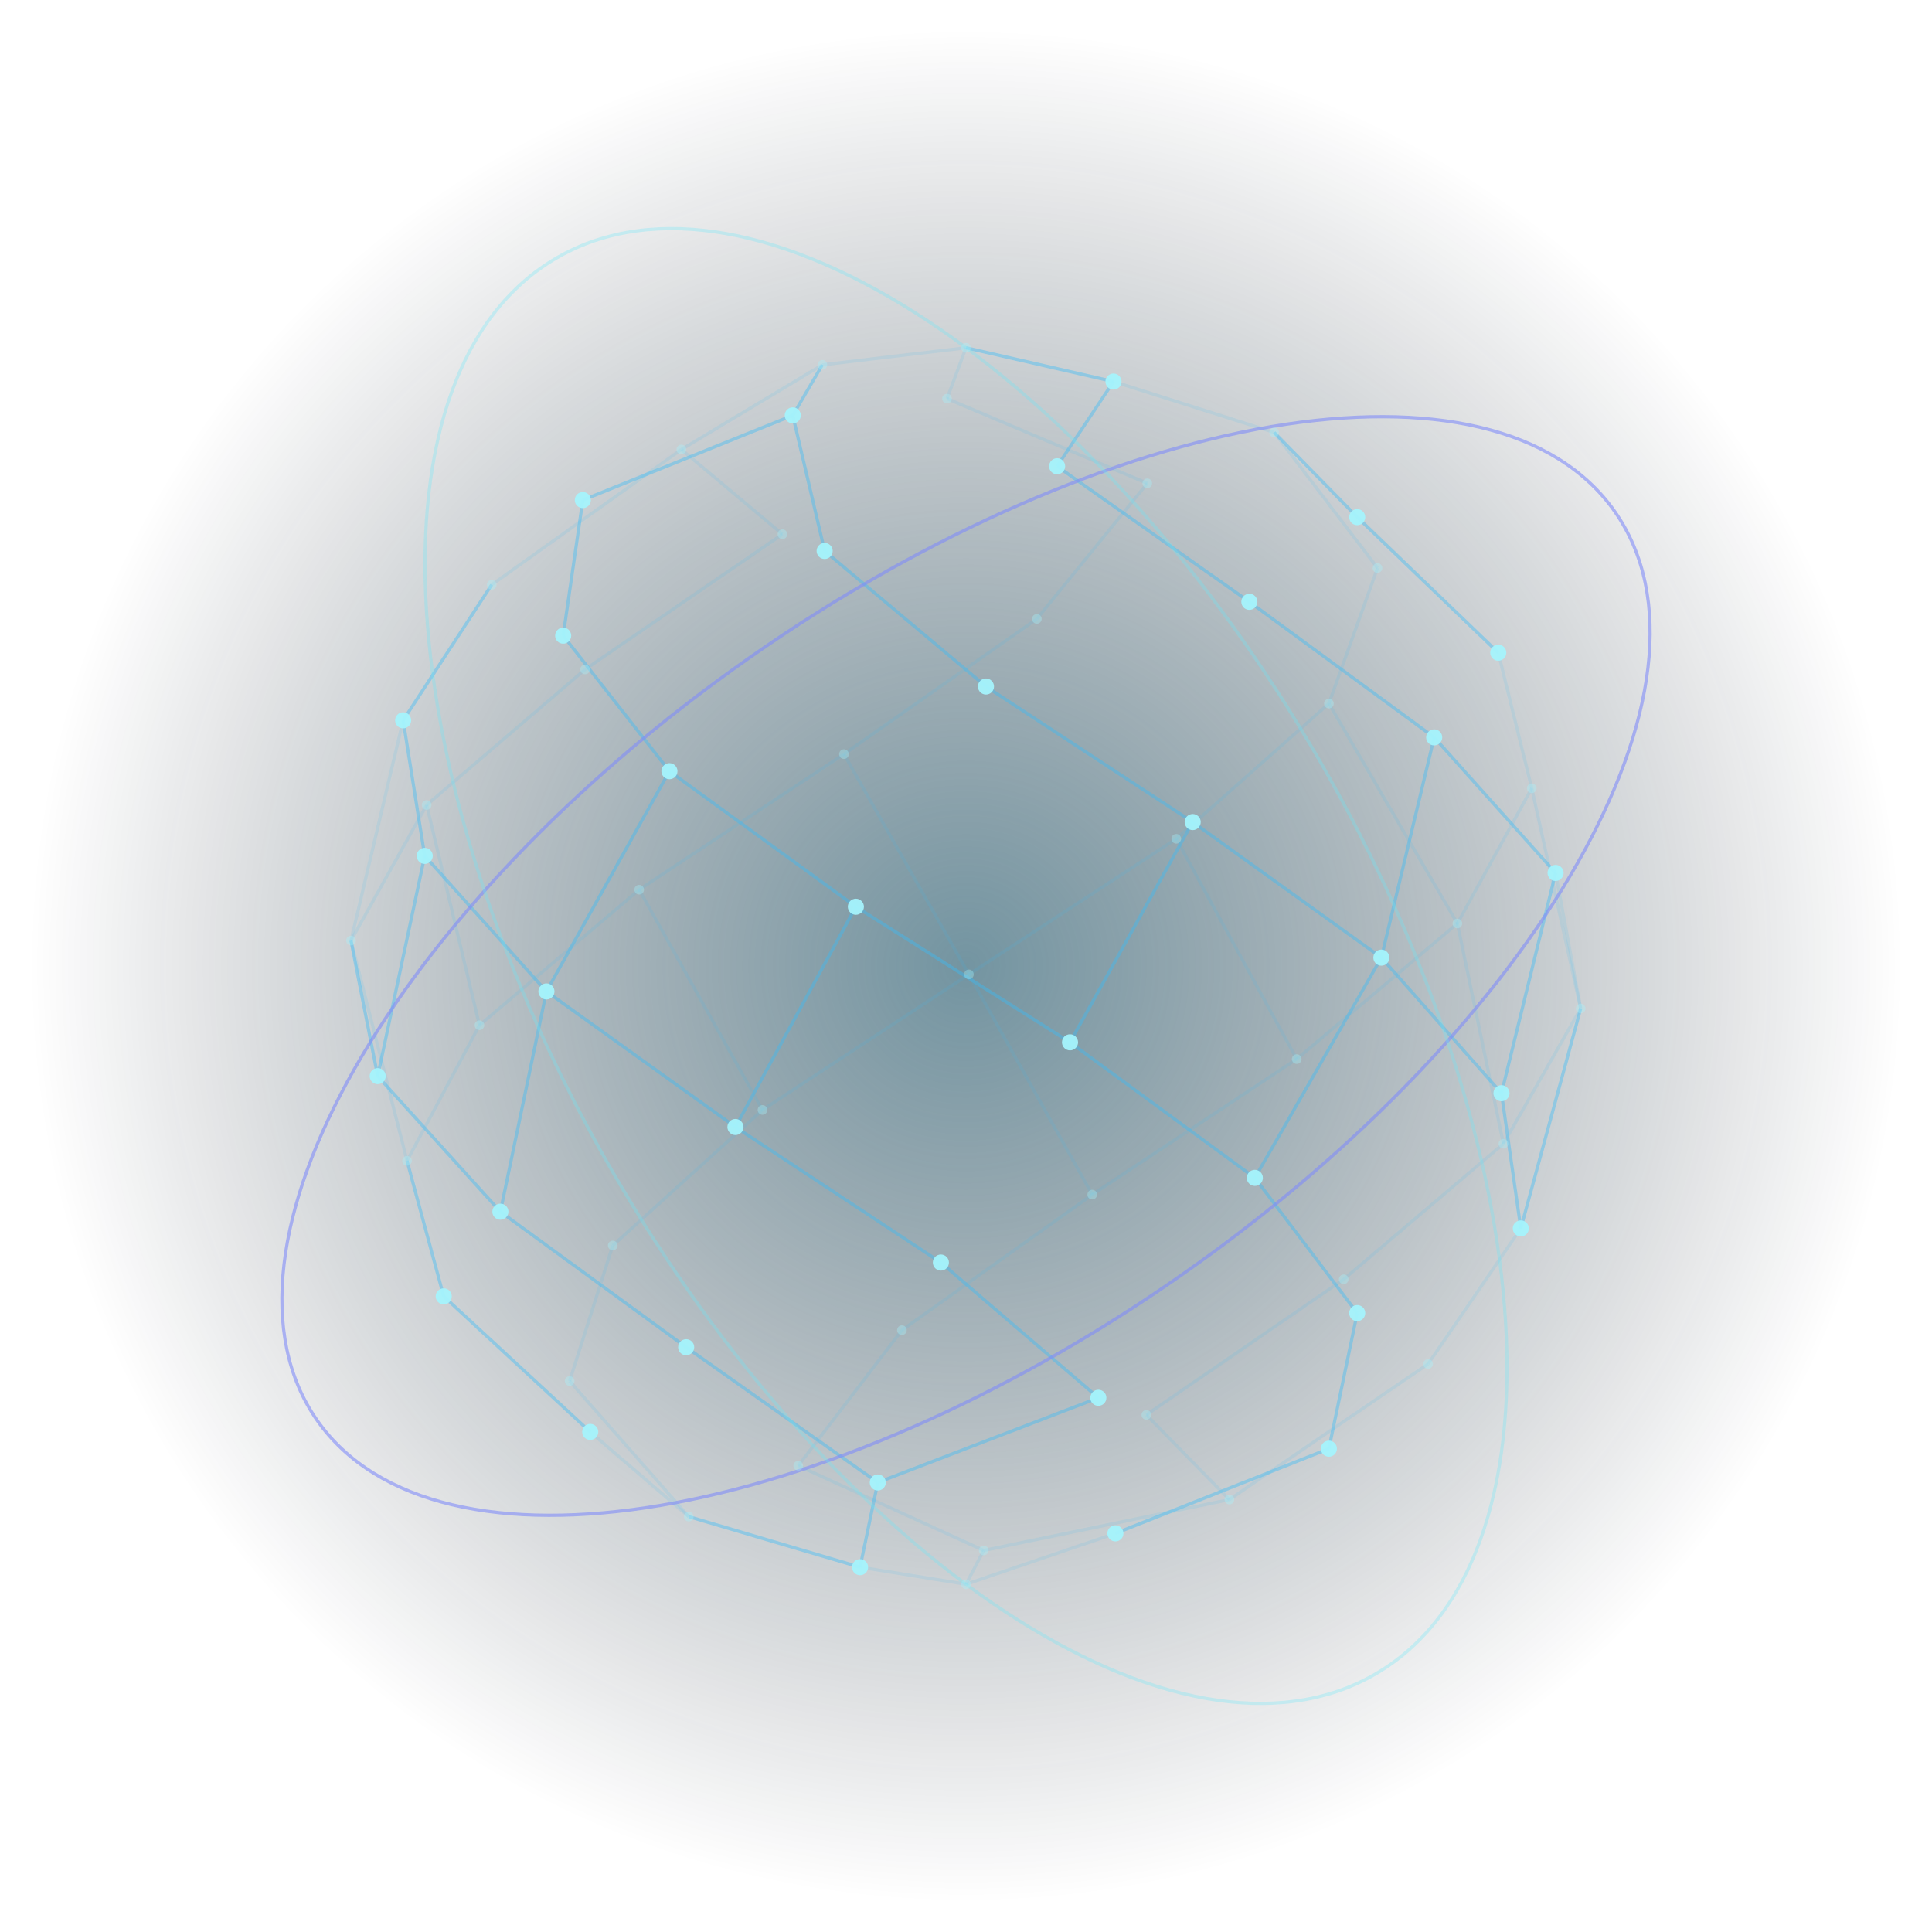
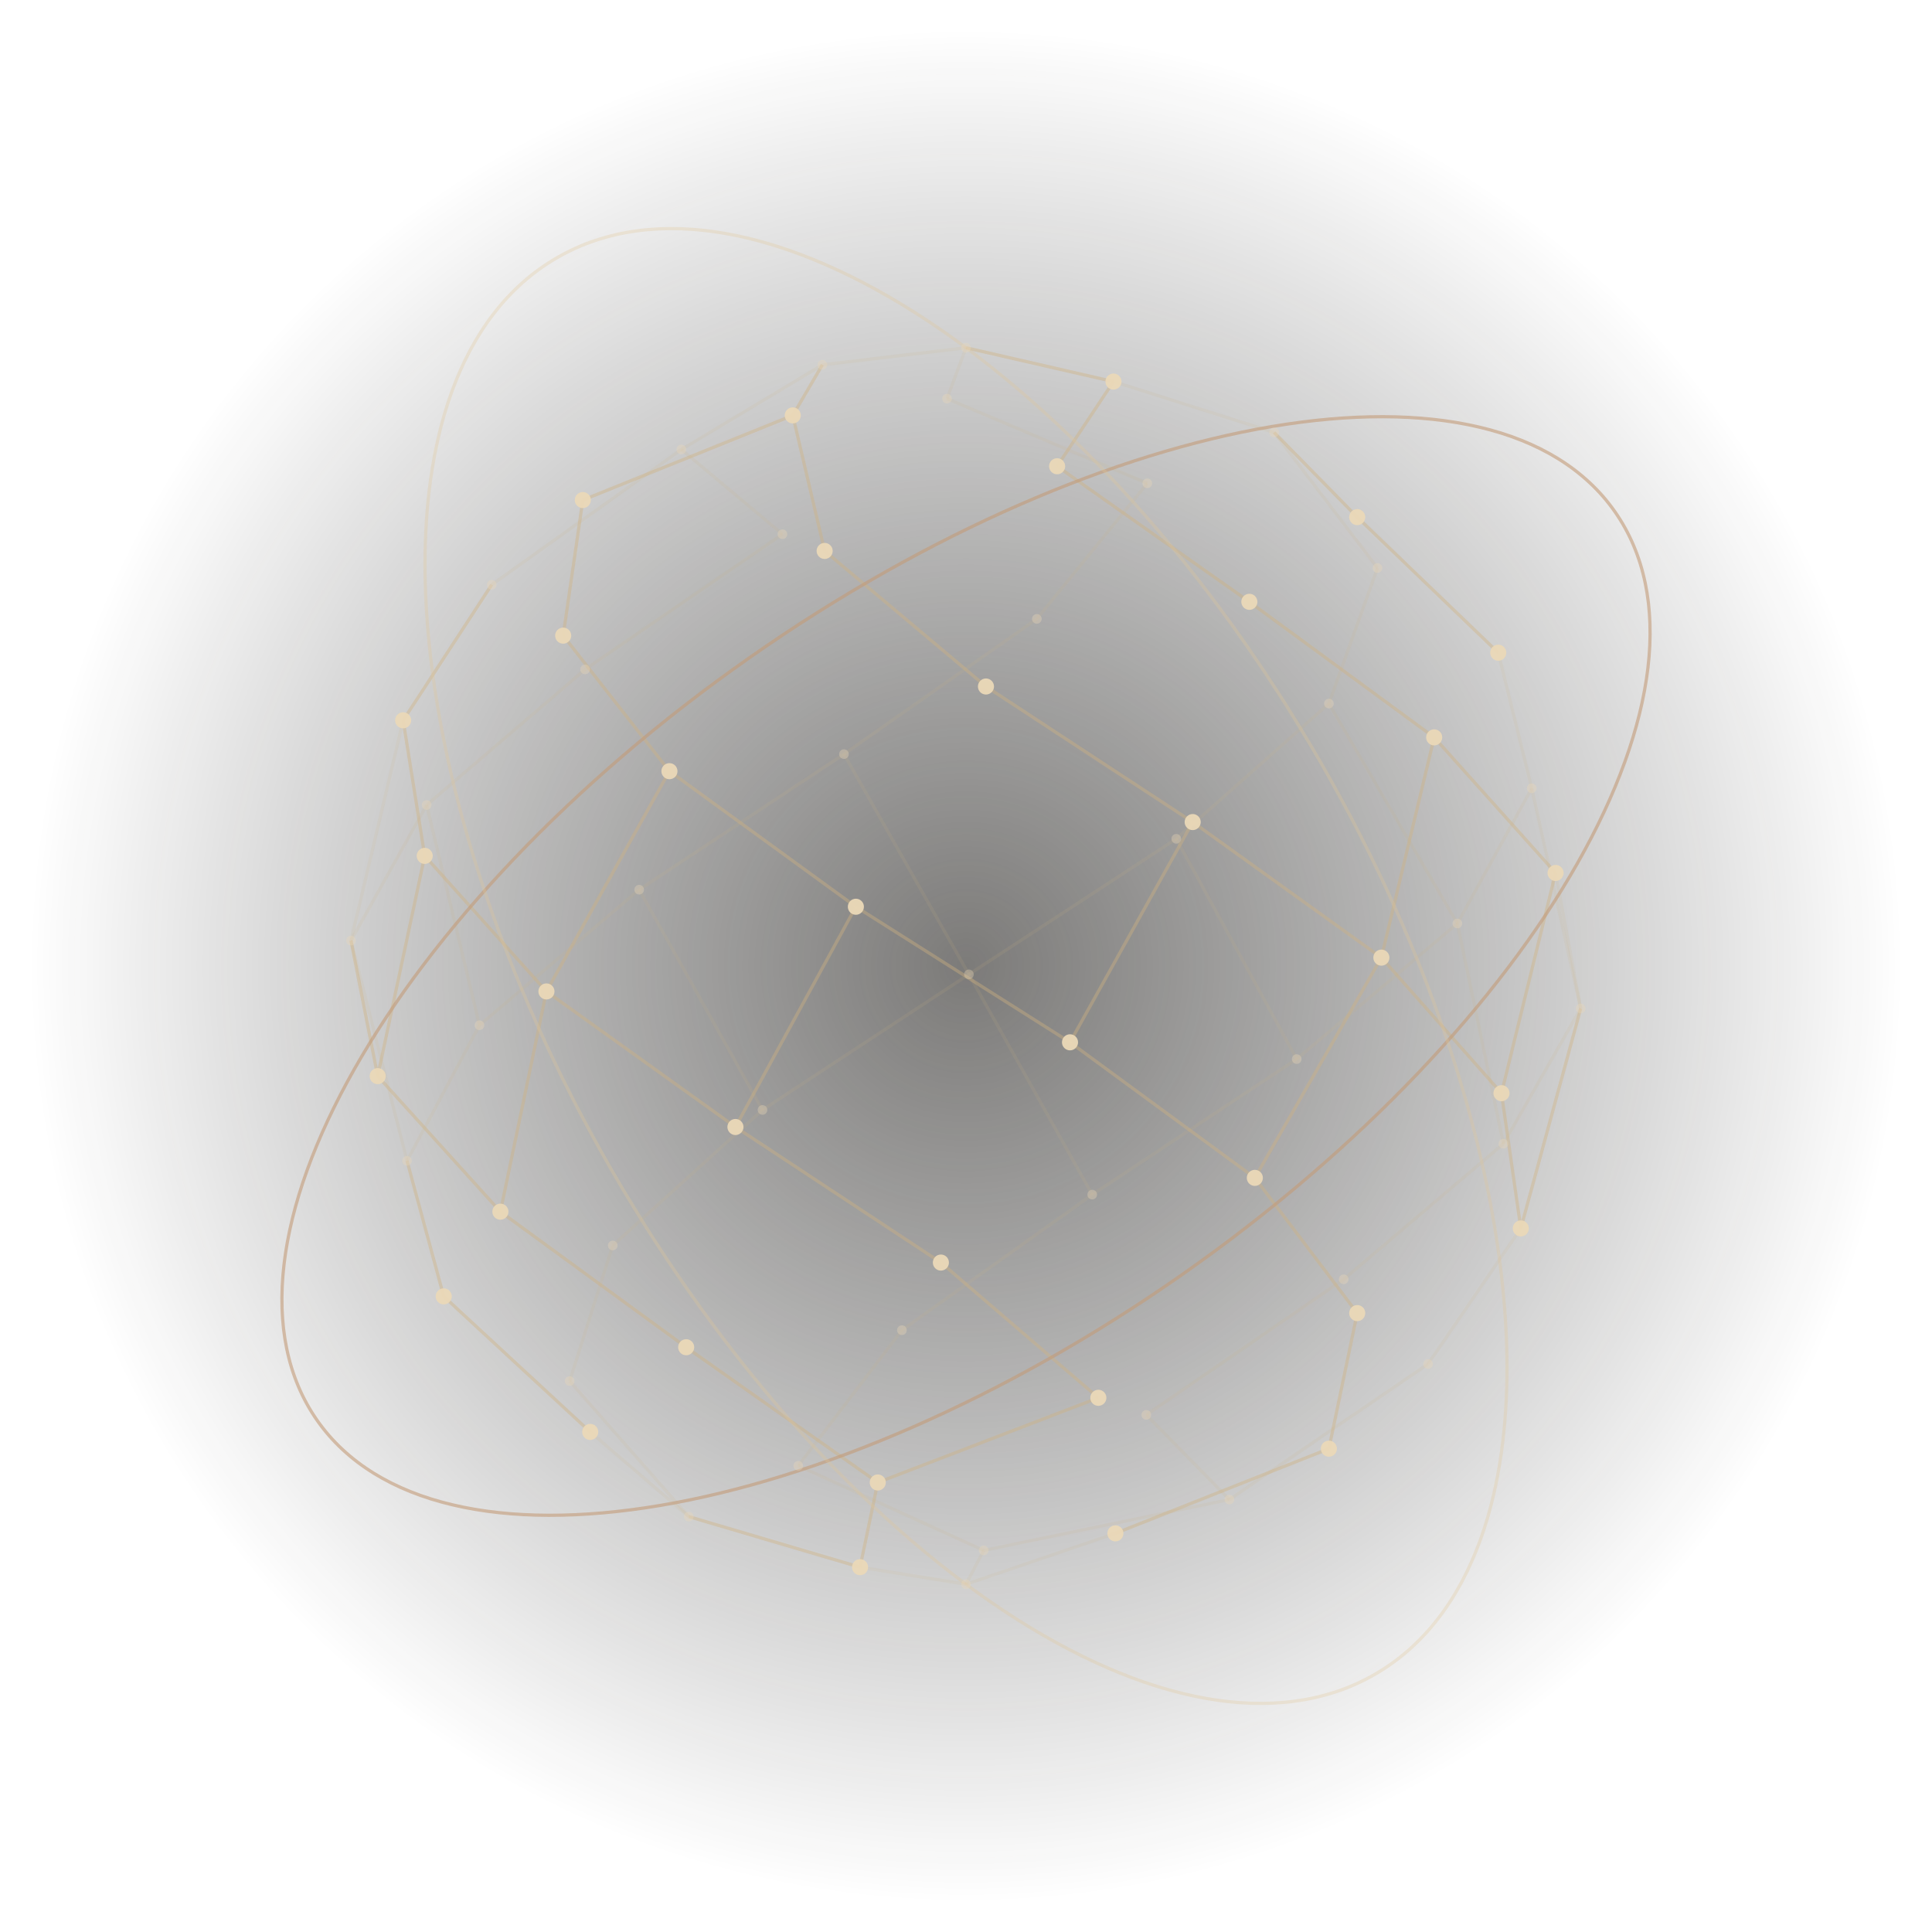
<svg xmlns="http://www.w3.org/2000/svg" width="600" height="600" viewBox="0 0 600 600">
  <defs>
    <linearGradient id="surface" x2="1" y2="1">
-       <stop stop-color="#15233d" />
-       <stop offset="1" stop-color="#070d1a" />
+       <stop stop-color="#252320" />
+       <stop offset="1" stop-color="#252320" />
    </linearGradient>
    <linearGradient id="accent" x2="1" y2="1">
-       <stop stop-color="#67e8f9" />
-       <stop offset="1" stop-color="#818cf8" />
+       <stop stop-color="#dfc596" />
+       <stop offset="1" stop-color="#c39b79" />
    </linearGradient>
    <radialGradient id="glow">
-       <stop stop-color="#164e63" stop-opacity=".6" />
-       <stop offset="1" stop-color="#030712" stop-opacity="0" />
+       <stop stop-color="#252320" stop-opacity=".6" />
+       <stop offset="1" stop-color="#101010" stop-opacity="0" />
    </radialGradient>
  </defs>
  <circle cx="300" cy="300" r="290" fill="url(#glow)" />
-   <path d="M300.0 492.0L267.1 486.7" stroke="#38bdf8" stroke-opacity=".12" />
-   <path d="M300.0 492.0L305.5 481.5" stroke="#38bdf8" stroke-opacity=".12" />
-   <path d="M300.0 492.0L346.4 476.2" stroke="#38bdf8" stroke-opacity=".12" />
-   <path d="M267.1 486.7L213.9 471.0" stroke="#38bdf8" stroke-opacity=".4" />
-   <path d="M267.1 486.7L272.6 460.4" stroke="#38bdf8" stroke-opacity=".4" />
-   <path d="M305.5 481.5L381.8 465.7" stroke="#38bdf8" stroke-opacity=".12" />
-   <path d="M305.5 481.5L247.9 455.2" stroke="#38bdf8" stroke-opacity=".12" />
-   <path d="M346.4 476.2L412.7 449.9" stroke="#38bdf8" stroke-opacity=".4" />
-   <path d="M213.9 471.0L183.3 444.7" stroke="#38bdf8" stroke-opacity=".12" />
-   <path d="M213.9 471.0L176.9 428.9" stroke="#38bdf8" stroke-opacity=".12" />
-   <path d="M381.8 465.7L356.0 439.4" stroke="#38bdf8" stroke-opacity=".12" />
-   <path d="M381.8 465.7L443.5 423.6" stroke="#38bdf8" stroke-opacity=".12" />
-   <path d="M272.6 460.4L341.1 434.1" stroke="#38bdf8" stroke-opacity=".4" />
-   <path d="M272.6 460.4L213.1 418.4" stroke="#38bdf8" stroke-opacity=".4" />
-   <path d="M247.9 455.2L280.1 413.1" stroke="#38bdf8" stroke-opacity=".12" />
-   <path d="M412.7 449.9L421.5 407.8" stroke="#38bdf8" stroke-opacity=".4" />
-   <path d="M183.3 444.7L137.8 402.6" stroke="#38bdf8" stroke-opacity=".4" />
-   <path d="M356.0 439.4L417.3 397.3" stroke="#38bdf8" stroke-opacity=".12" />
-   <path d="M341.1 434.1L292.2 392.1" stroke="#38bdf8" stroke-opacity=".4" />
-   <path d="M176.9 428.9L190.3 386.8" stroke="#38bdf8" stroke-opacity=".12" />
-   <path d="M443.5 423.6L472.3 381.5" stroke="#38bdf8" stroke-opacity=".12" />
-   <path d="M213.1 418.4L155.4 376.3" stroke="#38bdf8" stroke-opacity=".4" />
-   <path d="M280.1 413.1L339.2 371.0" stroke="#38bdf8" stroke-opacity=".12" />
-   <path d="M421.5 407.8L389.7 365.8" stroke="#38bdf8" stroke-opacity=".4" />
-   <path d="M137.8 402.6L126.4 360.5" stroke="#38bdf8" stroke-opacity=".4" />
-   <path d="M417.3 397.3L466.9 355.2" stroke="#38bdf8" stroke-opacity=".12" />
-   <path d="M292.2 392.1L228.4 350.0" stroke="#38bdf8" stroke-opacity=".4" />
-   <path d="M190.3 386.8L236.8 344.7" stroke="#38bdf8" stroke-opacity=".12" />
-   <path d="M472.3 381.5L466.3 339.5" stroke="#38bdf8" stroke-opacity=".4" />
-   <path d="M472.3 381.5L490.9 313.2" stroke="#38bdf8" stroke-opacity=".4" />
-   <path d="M155.4 376.3L117.3 334.2" stroke="#38bdf8" stroke-opacity=".4" />
-   <path d="M155.4 376.3L169.7 307.9" stroke="#38bdf8" stroke-opacity=".4" />
-   <path d="M339.2 371.0L402.7 328.9" stroke="#38bdf8" stroke-opacity=".12" />
-   <path d="M339.2 371.0L300.9 302.6" stroke="#38bdf8" stroke-opacity=".12" />
-   <path d="M389.7 365.8L332.3 323.7" stroke="#38bdf8" stroke-opacity=".4" />
-   <path d="M389.7 365.8L429.0 297.4" stroke="#38bdf8" stroke-opacity=".4" />
-   <path d="M126.4 360.5L148.9 318.4" stroke="#38bdf8" stroke-opacity=".12" />
-   <path d="M126.4 360.5L109.0 292.1" stroke="#38bdf8" stroke-opacity=".12" />
-   <path d="M466.9 355.2L490.9 313.2" stroke="#38bdf8" stroke-opacity=".12" />
-   <path d="M466.9 355.2L452.6 286.8" stroke="#38bdf8" stroke-opacity=".12" />
-   <path d="M228.4 350.0L169.7 307.9" stroke="#38bdf8" stroke-opacity=".4" />
-   <path d="M228.4 350.0L265.8 281.6" stroke="#38bdf8" stroke-opacity=".4" />
-   <path d="M236.8 344.7L300.9 302.6" stroke="#38bdf8" stroke-opacity=".12" />
-   <path d="M236.8 344.7L198.5 276.3" stroke="#38bdf8" stroke-opacity=".12" />
-   <path d="M466.3 339.5L429.0 297.4" stroke="#38bdf8" stroke-opacity=".4" />
-   <path d="M466.3 339.5L483.1 271.1" stroke="#38bdf8" stroke-opacity=".4" />
-   <path d="M117.3 334.2L109.0 292.1" stroke="#38bdf8" stroke-opacity=".4" />
-   <path d="M117.3 334.2L131.9 265.8" stroke="#38bdf8" stroke-opacity=".4" />
-   <path d="M402.7 328.9L452.6 286.8" stroke="#38bdf8" stroke-opacity=".12" />
-   <path d="M402.7 328.9L365.3 260.5" stroke="#38bdf8" stroke-opacity=".12" />
-   <path d="M332.3 323.7L265.8 281.6" stroke="#38bdf8" stroke-opacity=".4" />
-   <path d="M332.3 323.7L370.4 255.3" stroke="#38bdf8" stroke-opacity=".4" />
-   <path d="M148.9 318.4L198.5 276.3" stroke="#38bdf8" stroke-opacity=".12" />
-   <path d="M148.9 318.4L132.5 250.0" stroke="#38bdf8" stroke-opacity=".12" />
-   <path d="M490.9 313.2L483.1 271.1" stroke="#38bdf8" stroke-opacity=".12" />
-   <path d="M490.9 313.2L475.7 244.8" stroke="#38bdf8" stroke-opacity=".12" />
-   <path d="M169.7 307.9L131.9 265.8" stroke="#38bdf8" stroke-opacity=".4" />
-   <path d="M169.7 307.9L207.9 239.5" stroke="#38bdf8" stroke-opacity=".4" />
-   <path d="M300.9 302.6L365.3 260.5" stroke="#38bdf8" stroke-opacity=".12" />
-   <path d="M300.9 302.6L262.1 234.2" stroke="#38bdf8" stroke-opacity=".12" />
-   <path d="M429.0 297.4L370.4 255.3" stroke="#38bdf8" stroke-opacity=".4" />
-   <path d="M429.0 297.4L445.4 229.0" stroke="#38bdf8" stroke-opacity=".4" />
-   <path d="M109.0 292.1L132.5 250.0" stroke="#38bdf8" stroke-opacity=".12" />
-   <path d="M109.0 292.1L125.2 223.7" stroke="#38bdf8" stroke-opacity=".12" />
-   <path d="M452.6 286.8L475.7 244.8" stroke="#38bdf8" stroke-opacity=".12" />
-   <path d="M452.6 286.8L412.7 218.5" stroke="#38bdf8" stroke-opacity=".12" />
-   <path d="M265.8 281.6L207.9 239.5" stroke="#38bdf8" stroke-opacity=".4" />
-   <path d="M198.5 276.3L262.1 234.2" stroke="#38bdf8" stroke-opacity=".12" />
-   <path d="M483.1 271.1L445.4 229.0" stroke="#38bdf8" stroke-opacity=".4" />
-   <path d="M131.9 265.8L125.2 223.7" stroke="#38bdf8" stroke-opacity=".4" />
-   <path d="M365.3 260.5L412.7 218.5" stroke="#38bdf8" stroke-opacity=".12" />
-   <path d="M370.4 255.3L306.2 213.2" stroke="#38bdf8" stroke-opacity=".4" />
-   <path d="M132.5 250.0L181.7 207.9" stroke="#38bdf8" stroke-opacity=".12" />
-   <path d="M475.7 244.8L465.3 202.7" stroke="#38bdf8" stroke-opacity=".12" />
-   <path d="M207.9 239.5L174.9 197.4" stroke="#38bdf8" stroke-opacity=".4" />
-   <path d="M262.1 234.2L322.0 192.2" stroke="#38bdf8" stroke-opacity=".12" />
-   <path d="M445.4 229.0L388.0 186.9" stroke="#38bdf8" stroke-opacity=".4" />
-   <path d="M125.2 223.7L152.7 181.6" stroke="#38bdf8" stroke-opacity=".4" />
-   <path d="M412.7 218.5L427.8 176.4" stroke="#38bdf8" stroke-opacity=".12" />
-   <path d="M306.2 213.2L256.1 171.1" stroke="#38bdf8" stroke-opacity=".4" />
-   <path d="M181.7 207.9L243.0 165.9" stroke="#38bdf8" stroke-opacity=".12" />
-   <path d="M465.3 202.7L421.5 160.6" stroke="#38bdf8" stroke-opacity=".4" />
-   <path d="M174.9 197.4L181.0 155.3" stroke="#38bdf8" stroke-opacity=".4" />
-   <path d="M322.0 192.2L356.3 150.1" stroke="#38bdf8" stroke-opacity=".12" />
-   <path d="M388.0 186.9L328.3 144.8" stroke="#38bdf8" stroke-opacity=".4" />
-   <path d="M152.7 181.6L211.6 139.6" stroke="#38bdf8" stroke-opacity=".12" />
-   <path d="M427.8 176.4L395.7 134.3" stroke="#38bdf8" stroke-opacity=".12" />
-   <path d="M256.1 171.1L246.2 129.0" stroke="#38bdf8" stroke-opacity=".4" />
-   <path d="M243.0 165.9L211.6 139.6" stroke="#38bdf8" stroke-opacity=".12" />
-   <path d="M421.5 160.6L395.7 134.3" stroke="#38bdf8" stroke-opacity=".4" />
-   <path d="M181.0 155.3L246.2 129.0" stroke="#38bdf8" stroke-opacity=".4" />
-   <path d="M356.3 150.1L294.1 123.8" stroke="#38bdf8" stroke-opacity=".12" />
-   <path d="M328.3 144.8L345.8 118.5" stroke="#38bdf8" stroke-opacity=".4" />
-   <path d="M211.6 139.6L255.4 113.3" stroke="#38bdf8" stroke-opacity=".12" />
-   <path d="M395.7 134.3L345.8 118.5" stroke="#38bdf8" stroke-opacity=".12" />
-   <path d="M246.2 129.0L255.4 113.3" stroke="#38bdf8" stroke-opacity=".4" />
-   <path d="M294.1 123.8L300.0 108.0" stroke="#38bdf8" stroke-opacity=".12" />
-   <path d="M345.8 118.5L300.0 108.0" stroke="#38bdf8" stroke-opacity=".4" />
-   <path d="M255.4 113.3L300.0 108.0" stroke="#38bdf8" stroke-opacity=".12" />
-   <ellipse cx="300" cy="300" rx="246" ry="117" stroke="#818cf8" stroke-opacity=".6" fill="none" transform="rotate(-35 300 300)" />
-   <ellipse cx="300" cy="300" rx="254" ry="127" stroke="#67e8f9" stroke-opacity=".3" fill="none" transform="rotate(60 300 300)" />
-   <circle cx="300.0" cy="492.0" r="1.5" fill="#a5f3fc" opacity=".35" />
-   <circle cx="267.1" cy="486.7" r="2.5" fill="#a5f3fc" opacity=".95" />
-   <circle cx="305.5" cy="481.5" r="1.5" fill="#a5f3fc" opacity=".35" />
-   <circle cx="346.4" cy="476.2" r="2.5" fill="#a5f3fc" opacity=".95" />
-   <circle cx="213.9" cy="471.0" r="1.5" fill="#a5f3fc" opacity=".35" />
-   <circle cx="381.8" cy="465.7" r="1.5" fill="#a5f3fc" opacity=".35" />
-   <circle cx="272.6" cy="460.4" r="2.5" fill="#a5f3fc" opacity=".95" />
-   <circle cx="247.9" cy="455.2" r="1.5" fill="#a5f3fc" opacity=".35" />
-   <circle cx="412.7" cy="449.9" r="2.5" fill="#a5f3fc" opacity=".95" />
-   <circle cx="183.3" cy="444.7" r="2.5" fill="#a5f3fc" opacity=".95" />
-   <circle cx="356.0" cy="439.4" r="1.5" fill="#a5f3fc" opacity=".35" />
-   <circle cx="341.1" cy="434.1" r="2.5" fill="#a5f3fc" opacity=".95" />
-   <circle cx="176.9" cy="428.9" r="1.5" fill="#a5f3fc" opacity=".35" />
-   <circle cx="443.5" cy="423.6" r="1.5" fill="#a5f3fc" opacity=".35" />
-   <circle cx="213.1" cy="418.4" r="2.5" fill="#a5f3fc" opacity=".95" />
-   <circle cx="280.1" cy="413.1" r="1.5" fill="#a5f3fc" opacity=".35" />
-   <circle cx="421.5" cy="407.8" r="2.5" fill="#a5f3fc" opacity=".95" />
-   <circle cx="137.8" cy="402.6" r="2.5" fill="#a5f3fc" opacity=".95" />
-   <circle cx="417.3" cy="397.3" r="1.5" fill="#a5f3fc" opacity=".35" />
-   <circle cx="292.2" cy="392.1" r="2.5" fill="#a5f3fc" opacity=".95" />
-   <circle cx="190.3" cy="386.8" r="1.5" fill="#a5f3fc" opacity=".35" />
-   <circle cx="472.3" cy="381.5" r="2.5" fill="#a5f3fc" opacity=".95" />
-   <circle cx="155.4" cy="376.3" r="2.5" fill="#a5f3fc" opacity=".95" />
-   <circle cx="339.2" cy="371.0" r="1.5" fill="#a5f3fc" opacity=".35" />
-   <circle cx="389.7" cy="365.8" r="2.5" fill="#a5f3fc" opacity=".95" />
-   <circle cx="126.4" cy="360.5" r="1.5" fill="#a5f3fc" opacity=".35" />
-   <circle cx="466.9" cy="355.2" r="1.5" fill="#a5f3fc" opacity=".35" />
-   <circle cx="228.4" cy="350.0" r="2.5" fill="#a5f3fc" opacity=".95" />
-   <circle cx="236.8" cy="344.7" r="1.5" fill="#a5f3fc" opacity=".35" />
-   <circle cx="466.3" cy="339.5" r="2.5" fill="#a5f3fc" opacity=".95" />
-   <circle cx="117.3" cy="334.2" r="2.5" fill="#a5f3fc" opacity=".95" />
-   <circle cx="402.7" cy="328.9" r="1.5" fill="#a5f3fc" opacity=".35" />
-   <circle cx="332.3" cy="323.7" r="2.5" fill="#a5f3fc" opacity=".95" />
-   <circle cx="148.9" cy="318.4" r="1.5" fill="#a5f3fc" opacity=".35" />
-   <circle cx="490.9" cy="313.2" r="1.5" fill="#a5f3fc" opacity=".35" />
-   <circle cx="169.7" cy="307.9" r="2.5" fill="#a5f3fc" opacity=".95" />
-   <circle cx="300.9" cy="302.6" r="1.5" fill="#a5f3fc" opacity=".35" />
-   <circle cx="429.0" cy="297.4" r="2.5" fill="#a5f3fc" opacity=".95" />
-   <circle cx="109.0" cy="292.1" r="1.5" fill="#a5f3fc" opacity=".35" />
-   <circle cx="452.6" cy="286.8" r="1.5" fill="#a5f3fc" opacity=".35" />
-   <circle cx="265.8" cy="281.6" r="2.5" fill="#a5f3fc" opacity=".95" />
-   <circle cx="198.5" cy="276.3" r="1.5" fill="#a5f3fc" opacity=".35" />
-   <circle cx="483.1" cy="271.1" r="2.5" fill="#a5f3fc" opacity=".95" />
-   <circle cx="131.9" cy="265.8" r="2.5" fill="#a5f3fc" opacity=".95" />
-   <circle cx="365.3" cy="260.5" r="1.5" fill="#a5f3fc" opacity=".35" />
-   <circle cx="370.4" cy="255.3" r="2.5" fill="#a5f3fc" opacity=".95" />
-   <circle cx="132.5" cy="250.0" r="1.5" fill="#a5f3fc" opacity=".35" />
-   <circle cx="475.7" cy="244.8" r="1.5" fill="#a5f3fc" opacity=".35" />
-   <circle cx="207.9" cy="239.5" r="2.5" fill="#a5f3fc" opacity=".95" />
-   <circle cx="262.1" cy="234.2" r="1.5" fill="#a5f3fc" opacity=".35" />
-   <circle cx="445.4" cy="229.0" r="2.5" fill="#a5f3fc" opacity=".95" />
-   <circle cx="125.2" cy="223.7" r="2.5" fill="#a5f3fc" opacity=".95" />
-   <circle cx="412.7" cy="218.5" r="1.5" fill="#a5f3fc" opacity=".35" />
-   <circle cx="306.2" cy="213.2" r="2.5" fill="#a5f3fc" opacity=".95" />
-   <circle cx="181.7" cy="207.9" r="1.5" fill="#a5f3fc" opacity=".35" />
-   <circle cx="465.3" cy="202.7" r="2.5" fill="#a5f3fc" opacity=".95" />
-   <circle cx="174.9" cy="197.4" r="2.5" fill="#a5f3fc" opacity=".95" />
-   <circle cx="322.0" cy="192.2" r="1.5" fill="#a5f3fc" opacity=".35" />
-   <circle cx="388.0" cy="186.9" r="2.5" fill="#a5f3fc" opacity=".95" />
-   <circle cx="152.7" cy="181.6" r="1.5" fill="#a5f3fc" opacity=".35" />
-   <circle cx="427.8" cy="176.4" r="1.5" fill="#a5f3fc" opacity=".35" />
-   <circle cx="256.1" cy="171.1" r="2.5" fill="#a5f3fc" opacity=".95" />
-   <circle cx="243.0" cy="165.9" r="1.5" fill="#a5f3fc" opacity=".35" />
-   <circle cx="421.5" cy="160.6" r="2.5" fill="#a5f3fc" opacity=".95" />
-   <circle cx="181.0" cy="155.3" r="2.5" fill="#a5f3fc" opacity=".95" />
-   <circle cx="356.3" cy="150.1" r="1.5" fill="#a5f3fc" opacity=".35" />
-   <circle cx="328.3" cy="144.8" r="2.5" fill="#a5f3fc" opacity=".95" />
-   <circle cx="211.6" cy="139.6" r="1.5" fill="#a5f3fc" opacity=".35" />
-   <circle cx="395.7" cy="134.3" r="1.5" fill="#a5f3fc" opacity=".35" />
-   <circle cx="246.2" cy="129.0" r="2.5" fill="#a5f3fc" opacity=".95" />
-   <circle cx="294.1" cy="123.8" r="1.5" fill="#a5f3fc" opacity=".35" />
-   <circle cx="345.8" cy="118.5" r="2.5" fill="#a5f3fc" opacity=".95" />
-   <circle cx="255.4" cy="113.3" r="1.5" fill="#a5f3fc" opacity=".35" />
-   <circle cx="300.0" cy="108.0" r="1.5" fill="#a5f3fc" opacity=".35" />
+   <path d="M300.0 492.0L267.1 486.7" stroke="#cfb37f" stroke-opacity=".12" />
+   <path d="M300.0 492.0L305.5 481.5" stroke="#cfb37f" stroke-opacity=".12" />
+   <path d="M300.0 492.0L346.4 476.2" stroke="#cfb37f" stroke-opacity=".12" />
+   <path d="M267.1 486.7L213.9 471.0" stroke="#cfb37f" stroke-opacity=".4" />
+   <path d="M267.1 486.7L272.6 460.4" stroke="#cfb37f" stroke-opacity=".4" />
+   <path d="M305.5 481.5L381.8 465.7" stroke="#cfb37f" stroke-opacity=".12" />
+   <path d="M305.5 481.5L247.9 455.2" stroke="#cfb37f" stroke-opacity=".12" />
+   <path d="M346.4 476.2L412.7 449.9" stroke="#cfb37f" stroke-opacity=".4" />
+   <path d="M213.9 471.0L183.3 444.7" stroke="#cfb37f" stroke-opacity=".12" />
+   <path d="M213.9 471.0L176.9 428.9" stroke="#cfb37f" stroke-opacity=".12" />
+   <path d="M381.8 465.7L356.0 439.4" stroke="#cfb37f" stroke-opacity=".12" />
+   <path d="M381.8 465.7L443.5 423.6" stroke="#cfb37f" stroke-opacity=".12" />
+   <path d="M272.6 460.4L341.1 434.1" stroke="#cfb37f" stroke-opacity=".4" />
+   <path d="M272.6 460.4L213.1 418.4" stroke="#cfb37f" stroke-opacity=".4" />
+   <path d="M247.9 455.2L280.1 413.1" stroke="#cfb37f" stroke-opacity=".12" />
+   <path d="M412.7 449.9L421.5 407.8" stroke="#cfb37f" stroke-opacity=".4" />
+   <path d="M183.3 444.7L137.8 402.6" stroke="#cfb37f" stroke-opacity=".4" />
+   <path d="M356.0 439.4L417.3 397.3" stroke="#cfb37f" stroke-opacity=".12" />
+   <path d="M341.1 434.1L292.2 392.1" stroke="#cfb37f" stroke-opacity=".4" />
+   <path d="M176.9 428.9L190.3 386.8" stroke="#cfb37f" stroke-opacity=".12" />
+   <path d="M443.5 423.6L472.3 381.5" stroke="#cfb37f" stroke-opacity=".12" />
+   <path d="M213.1 418.4L155.4 376.3" stroke="#cfb37f" stroke-opacity=".4" />
+   <path d="M280.1 413.1L339.2 371.0" stroke="#cfb37f" stroke-opacity=".12" />
+   <path d="M421.5 407.8L389.7 365.8" stroke="#cfb37f" stroke-opacity=".4" />
+   <path d="M137.8 402.6L126.4 360.5" stroke="#cfb37f" stroke-opacity=".4" />
+   <path d="M417.3 397.3L466.9 355.2" stroke="#cfb37f" stroke-opacity=".12" />
+   <path d="M292.2 392.1L228.4 350.0" stroke="#cfb37f" stroke-opacity=".4" />
+   <path d="M190.3 386.8L236.8 344.7" stroke="#cfb37f" stroke-opacity=".12" />
+   <path d="M472.3 381.5L466.3 339.5" stroke="#cfb37f" stroke-opacity=".4" />
+   <path d="M472.3 381.5L490.9 313.2" stroke="#cfb37f" stroke-opacity=".4" />
+   <path d="M155.4 376.3L117.3 334.2" stroke="#cfb37f" stroke-opacity=".4" />
+   <path d="M155.4 376.3L169.7 307.9" stroke="#cfb37f" stroke-opacity=".4" />
+   <path d="M339.2 371.0L402.7 328.9" stroke="#cfb37f" stroke-opacity=".12" />
+   <path d="M339.2 371.0L300.9 302.6" stroke="#cfb37f" stroke-opacity=".12" />
+   <path d="M389.7 365.8L332.3 323.7" stroke="#cfb37f" stroke-opacity=".4" />
+   <path d="M389.7 365.8L429.0 297.4" stroke="#cfb37f" stroke-opacity=".4" />
+   <path d="M126.4 360.5L148.9 318.4" stroke="#cfb37f" stroke-opacity=".12" />
+   <path d="M126.4 360.5L109.0 292.1" stroke="#cfb37f" stroke-opacity=".12" />
+   <path d="M466.9 355.2L490.9 313.2" stroke="#cfb37f" stroke-opacity=".12" />
+   <path d="M466.9 355.2L452.6 286.8" stroke="#cfb37f" stroke-opacity=".12" />
+   <path d="M228.4 350.0L169.7 307.9" stroke="#cfb37f" stroke-opacity=".4" />
+   <path d="M228.4 350.0L265.8 281.6" stroke="#cfb37f" stroke-opacity=".4" />
+   <path d="M236.8 344.7L300.9 302.6" stroke="#cfb37f" stroke-opacity=".12" />
+   <path d="M236.8 344.7L198.5 276.3" stroke="#cfb37f" stroke-opacity=".12" />
+   <path d="M466.3 339.5L429.0 297.4" stroke="#cfb37f" stroke-opacity=".4" />
+   <path d="M466.3 339.5L483.1 271.1" stroke="#cfb37f" stroke-opacity=".4" />
+   <path d="M117.3 334.2L109.0 292.1" stroke="#cfb37f" stroke-opacity=".4" />
+   <path d="M117.3 334.2L131.9 265.8" stroke="#cfb37f" stroke-opacity=".4" />
+   <path d="M402.7 328.9L452.6 286.8" stroke="#cfb37f" stroke-opacity=".12" />
+   <path d="M402.7 328.9L365.3 260.5" stroke="#cfb37f" stroke-opacity=".12" />
+   <path d="M332.3 323.7L265.8 281.6" stroke="#cfb37f" stroke-opacity=".4" />
+   <path d="M332.3 323.7L370.4 255.3" stroke="#cfb37f" stroke-opacity=".4" />
+   <path d="M148.9 318.4L198.5 276.3" stroke="#cfb37f" stroke-opacity=".12" />
+   <path d="M148.9 318.4L132.5 250.0" stroke="#cfb37f" stroke-opacity=".12" />
+   <path d="M490.9 313.2L483.1 271.1" stroke="#cfb37f" stroke-opacity=".12" />
+   <path d="M490.9 313.2L475.7 244.8" stroke="#cfb37f" stroke-opacity=".12" />
+   <path d="M169.7 307.9L131.9 265.8" stroke="#cfb37f" stroke-opacity=".4" />
+   <path d="M169.7 307.9L207.9 239.5" stroke="#cfb37f" stroke-opacity=".4" />
+   <path d="M300.9 302.6L365.3 260.5" stroke="#cfb37f" stroke-opacity=".12" />
+   <path d="M300.9 302.6L262.1 234.2" stroke="#cfb37f" stroke-opacity=".12" />
+   <path d="M429.0 297.4L370.4 255.3" stroke="#cfb37f" stroke-opacity=".4" />
+   <path d="M429.0 297.4L445.4 229.0" stroke="#cfb37f" stroke-opacity=".4" />
+   <path d="M109.0 292.1L132.5 250.0" stroke="#cfb37f" stroke-opacity=".12" />
+   <path d="M109.0 292.1L125.2 223.7" stroke="#cfb37f" stroke-opacity=".12" />
+   <path d="M452.6 286.8L475.7 244.8" stroke="#cfb37f" stroke-opacity=".12" />
+   <path d="M452.6 286.8L412.7 218.5" stroke="#cfb37f" stroke-opacity=".12" />
+   <path d="M265.8 281.6L207.9 239.5" stroke="#cfb37f" stroke-opacity=".4" />
+   <path d="M198.5 276.3L262.1 234.2" stroke="#cfb37f" stroke-opacity=".12" />
+   <path d="M483.1 271.1L445.4 229.0" stroke="#cfb37f" stroke-opacity=".4" />
+   <path d="M131.9 265.8L125.2 223.7" stroke="#cfb37f" stroke-opacity=".4" />
+   <path d="M365.3 260.5L412.7 218.5" stroke="#cfb37f" stroke-opacity=".12" />
+   <path d="M370.4 255.3L306.2 213.2" stroke="#cfb37f" stroke-opacity=".4" />
+   <path d="M132.5 250.0L181.7 207.9" stroke="#cfb37f" stroke-opacity=".12" />
+   <path d="M475.7 244.8L465.3 202.7" stroke="#cfb37f" stroke-opacity=".12" />
+   <path d="M207.9 239.5L174.9 197.4" stroke="#cfb37f" stroke-opacity=".4" />
+   <path d="M262.1 234.2L322.0 192.2" stroke="#cfb37f" stroke-opacity=".12" />
+   <path d="M445.4 229.0L388.0 186.9" stroke="#cfb37f" stroke-opacity=".4" />
+   <path d="M125.2 223.7L152.7 181.6" stroke="#cfb37f" stroke-opacity=".4" />
+   <path d="M412.7 218.5L427.8 176.4" stroke="#cfb37f" stroke-opacity=".12" />
+   <path d="M306.2 213.2L256.1 171.1" stroke="#cfb37f" stroke-opacity=".4" />
+   <path d="M181.7 207.9L243.0 165.9" stroke="#cfb37f" stroke-opacity=".12" />
+   <path d="M465.3 202.7L421.5 160.6" stroke="#cfb37f" stroke-opacity=".4" />
+   <path d="M174.9 197.4L181.0 155.3" stroke="#cfb37f" stroke-opacity=".4" />
+   <path d="M322.0 192.2L356.3 150.1" stroke="#cfb37f" stroke-opacity=".12" />
+   <path d="M388.0 186.9L328.3 144.8" stroke="#cfb37f" stroke-opacity=".4" />
+   <path d="M152.7 181.6L211.6 139.6" stroke="#cfb37f" stroke-opacity=".12" />
+   <path d="M427.8 176.4L395.7 134.3" stroke="#cfb37f" stroke-opacity=".12" />
+   <path d="M256.1 171.1L246.2 129.0" stroke="#cfb37f" stroke-opacity=".4" />
+   <path d="M243.0 165.9L211.6 139.6" stroke="#cfb37f" stroke-opacity=".12" />
+   <path d="M421.5 160.6L395.7 134.3" stroke="#cfb37f" stroke-opacity=".4" />
+   <path d="M181.0 155.3L246.2 129.0" stroke="#cfb37f" stroke-opacity=".4" />
+   <path d="M356.3 150.1L294.1 123.8" stroke="#cfb37f" stroke-opacity=".12" />
+   <path d="M328.3 144.8L345.8 118.5" stroke="#cfb37f" stroke-opacity=".4" />
+   <path d="M211.6 139.6L255.4 113.3" stroke="#cfb37f" stroke-opacity=".12" />
+   <path d="M395.7 134.3L345.8 118.5" stroke="#cfb37f" stroke-opacity=".12" />
+   <path d="M246.2 129.0L255.4 113.3" stroke="#cfb37f" stroke-opacity=".4" />
+   <path d="M294.1 123.8L300.0 108.0" stroke="#cfb37f" stroke-opacity=".12" />
+   <path d="M345.8 118.5L300.0 108.0" stroke="#cfb37f" stroke-opacity=".4" />
+   <path d="M255.4 113.3L300.0 108.0" stroke="#cfb37f" stroke-opacity=".12" />
+   <ellipse cx="300" cy="300" rx="246" ry="117" stroke="#c39b79" stroke-opacity=".6" fill="none" transform="rotate(-35 300 300)" />
+   <ellipse cx="300" cy="300" rx="254" ry="127" stroke="#dfc596" stroke-opacity=".3" fill="none" transform="rotate(60 300 300)" />
+   <circle cx="300.0" cy="492.0" r="1.5" fill="#ead8b8" opacity=".35" />
+   <circle cx="267.1" cy="486.7" r="2.5" fill="#ead8b8" opacity=".95" />
+   <circle cx="305.5" cy="481.5" r="1.5" fill="#ead8b8" opacity=".35" />
+   <circle cx="346.4" cy="476.2" r="2.5" fill="#ead8b8" opacity=".95" />
+   <circle cx="213.9" cy="471.0" r="1.5" fill="#ead8b8" opacity=".35" />
+   <circle cx="381.8" cy="465.7" r="1.5" fill="#ead8b8" opacity=".35" />
+   <circle cx="272.6" cy="460.4" r="2.5" fill="#ead8b8" opacity=".95" />
+   <circle cx="247.9" cy="455.2" r="1.5" fill="#ead8b8" opacity=".35" />
+   <circle cx="412.7" cy="449.9" r="2.5" fill="#ead8b8" opacity=".95" />
+   <circle cx="183.3" cy="444.7" r="2.5" fill="#ead8b8" opacity=".95" />
+   <circle cx="356.0" cy="439.4" r="1.5" fill="#ead8b8" opacity=".35" />
+   <circle cx="341.1" cy="434.1" r="2.5" fill="#ead8b8" opacity=".95" />
+   <circle cx="176.9" cy="428.9" r="1.5" fill="#ead8b8" opacity=".35" />
+   <circle cx="443.5" cy="423.6" r="1.5" fill="#ead8b8" opacity=".35" />
+   <circle cx="213.1" cy="418.4" r="2.5" fill="#ead8b8" opacity=".95" />
+   <circle cx="280.1" cy="413.1" r="1.5" fill="#ead8b8" opacity=".35" />
+   <circle cx="421.5" cy="407.8" r="2.5" fill="#ead8b8" opacity=".95" />
+   <circle cx="137.8" cy="402.6" r="2.5" fill="#ead8b8" opacity=".95" />
+   <circle cx="417.3" cy="397.3" r="1.5" fill="#ead8b8" opacity=".35" />
+   <circle cx="292.2" cy="392.1" r="2.5" fill="#ead8b8" opacity=".95" />
+   <circle cx="190.3" cy="386.8" r="1.5" fill="#ead8b8" opacity=".35" />
+   <circle cx="472.3" cy="381.5" r="2.5" fill="#ead8b8" opacity=".95" />
+   <circle cx="155.4" cy="376.3" r="2.5" fill="#ead8b8" opacity=".95" />
+   <circle cx="339.2" cy="371.0" r="1.5" fill="#ead8b8" opacity=".35" />
+   <circle cx="389.7" cy="365.8" r="2.5" fill="#ead8b8" opacity=".95" />
+   <circle cx="126.4" cy="360.5" r="1.5" fill="#ead8b8" opacity=".35" />
+   <circle cx="466.9" cy="355.2" r="1.5" fill="#ead8b8" opacity=".35" />
+   <circle cx="228.4" cy="350.0" r="2.5" fill="#ead8b8" opacity=".95" />
+   <circle cx="236.8" cy="344.7" r="1.5" fill="#ead8b8" opacity=".35" />
+   <circle cx="466.3" cy="339.5" r="2.5" fill="#ead8b8" opacity=".95" />
+   <circle cx="117.3" cy="334.2" r="2.5" fill="#ead8b8" opacity=".95" />
+   <circle cx="402.7" cy="328.9" r="1.5" fill="#ead8b8" opacity=".35" />
+   <circle cx="332.3" cy="323.7" r="2.5" fill="#ead8b8" opacity=".95" />
+   <circle cx="148.9" cy="318.4" r="1.5" fill="#ead8b8" opacity=".35" />
+   <circle cx="490.9" cy="313.2" r="1.5" fill="#ead8b8" opacity=".35" />
+   <circle cx="169.7" cy="307.9" r="2.5" fill="#ead8b8" opacity=".95" />
+   <circle cx="300.9" cy="302.6" r="1.5" fill="#ead8b8" opacity=".35" />
+   <circle cx="429.0" cy="297.4" r="2.5" fill="#ead8b8" opacity=".95" />
+   <circle cx="109.0" cy="292.1" r="1.5" fill="#ead8b8" opacity=".35" />
+   <circle cx="452.6" cy="286.8" r="1.5" fill="#ead8b8" opacity=".35" />
+   <circle cx="265.8" cy="281.6" r="2.5" fill="#ead8b8" opacity=".95" />
+   <circle cx="198.5" cy="276.3" r="1.5" fill="#ead8b8" opacity=".35" />
+   <circle cx="483.1" cy="271.1" r="2.5" fill="#ead8b8" opacity=".95" />
+   <circle cx="131.9" cy="265.8" r="2.5" fill="#ead8b8" opacity=".95" />
+   <circle cx="365.3" cy="260.5" r="1.5" fill="#ead8b8" opacity=".35" />
+   <circle cx="370.4" cy="255.3" r="2.5" fill="#ead8b8" opacity=".95" />
+   <circle cx="132.5" cy="250.0" r="1.5" fill="#ead8b8" opacity=".35" />
+   <circle cx="475.7" cy="244.8" r="1.5" fill="#ead8b8" opacity=".35" />
+   <circle cx="207.9" cy="239.5" r="2.5" fill="#ead8b8" opacity=".95" />
+   <circle cx="262.1" cy="234.2" r="1.5" fill="#ead8b8" opacity=".35" />
+   <circle cx="445.4" cy="229.0" r="2.5" fill="#ead8b8" opacity=".95" />
+   <circle cx="125.2" cy="223.7" r="2.5" fill="#ead8b8" opacity=".95" />
+   <circle cx="412.7" cy="218.5" r="1.5" fill="#ead8b8" opacity=".35" />
+   <circle cx="306.2" cy="213.2" r="2.5" fill="#ead8b8" opacity=".95" />
+   <circle cx="181.7" cy="207.9" r="1.5" fill="#ead8b8" opacity=".35" />
+   <circle cx="465.3" cy="202.7" r="2.5" fill="#ead8b8" opacity=".95" />
+   <circle cx="174.9" cy="197.4" r="2.5" fill="#ead8b8" opacity=".95" />
+   <circle cx="322.0" cy="192.2" r="1.5" fill="#ead8b8" opacity=".35" />
+   <circle cx="388.0" cy="186.9" r="2.5" fill="#ead8b8" opacity=".95" />
+   <circle cx="152.7" cy="181.6" r="1.5" fill="#ead8b8" opacity=".35" />
+   <circle cx="427.8" cy="176.4" r="1.5" fill="#ead8b8" opacity=".35" />
+   <circle cx="256.1" cy="171.1" r="2.5" fill="#ead8b8" opacity=".95" />
+   <circle cx="243.0" cy="165.9" r="1.5" fill="#ead8b8" opacity=".35" />
+   <circle cx="421.5" cy="160.6" r="2.5" fill="#ead8b8" opacity=".95" />
+   <circle cx="181.0" cy="155.3" r="2.5" fill="#ead8b8" opacity=".95" />
+   <circle cx="356.3" cy="150.1" r="1.5" fill="#ead8b8" opacity=".35" />
+   <circle cx="328.3" cy="144.8" r="2.5" fill="#ead8b8" opacity=".95" />
+   <circle cx="211.6" cy="139.6" r="1.5" fill="#ead8b8" opacity=".35" />
+   <circle cx="395.7" cy="134.3" r="1.5" fill="#ead8b8" opacity=".35" />
+   <circle cx="246.2" cy="129.0" r="2.5" fill="#ead8b8" opacity=".95" />
+   <circle cx="294.1" cy="123.8" r="1.5" fill="#ead8b8" opacity=".35" />
+   <circle cx="345.8" cy="118.5" r="2.5" fill="#ead8b8" opacity=".95" />
+   <circle cx="255.4" cy="113.3" r="1.5" fill="#ead8b8" opacity=".35" />
+   <circle cx="300.0" cy="108.0" r="1.5" fill="#ead8b8" opacity=".35" />
</svg>
